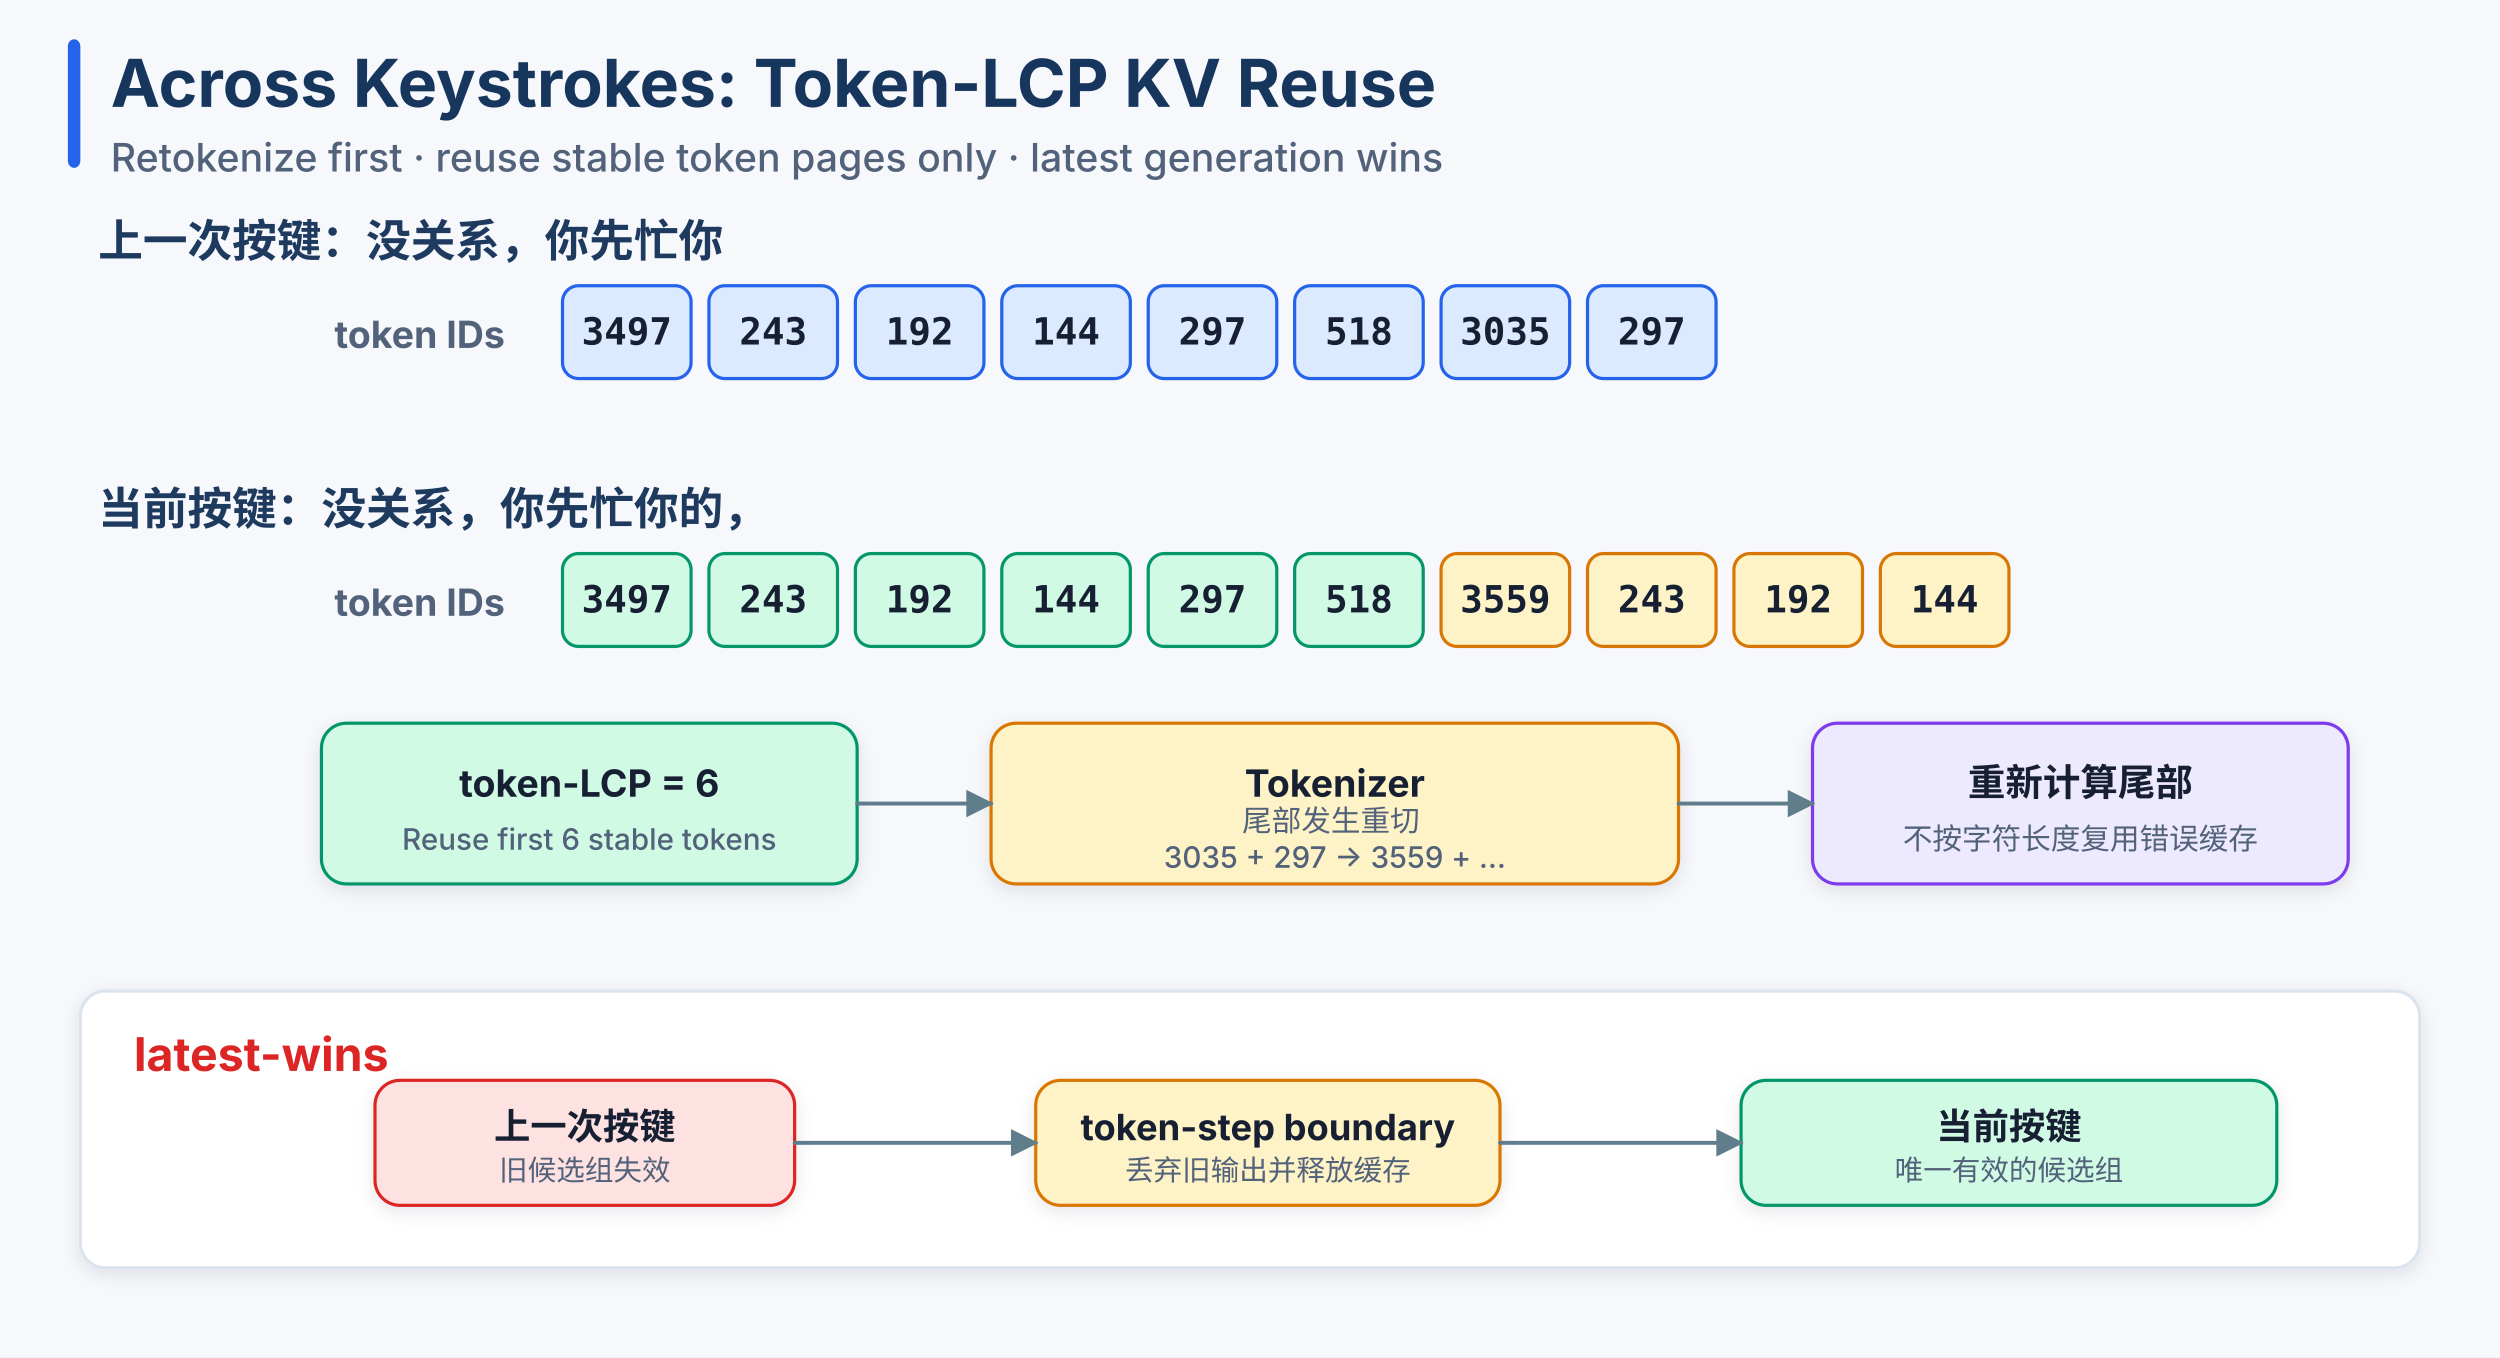
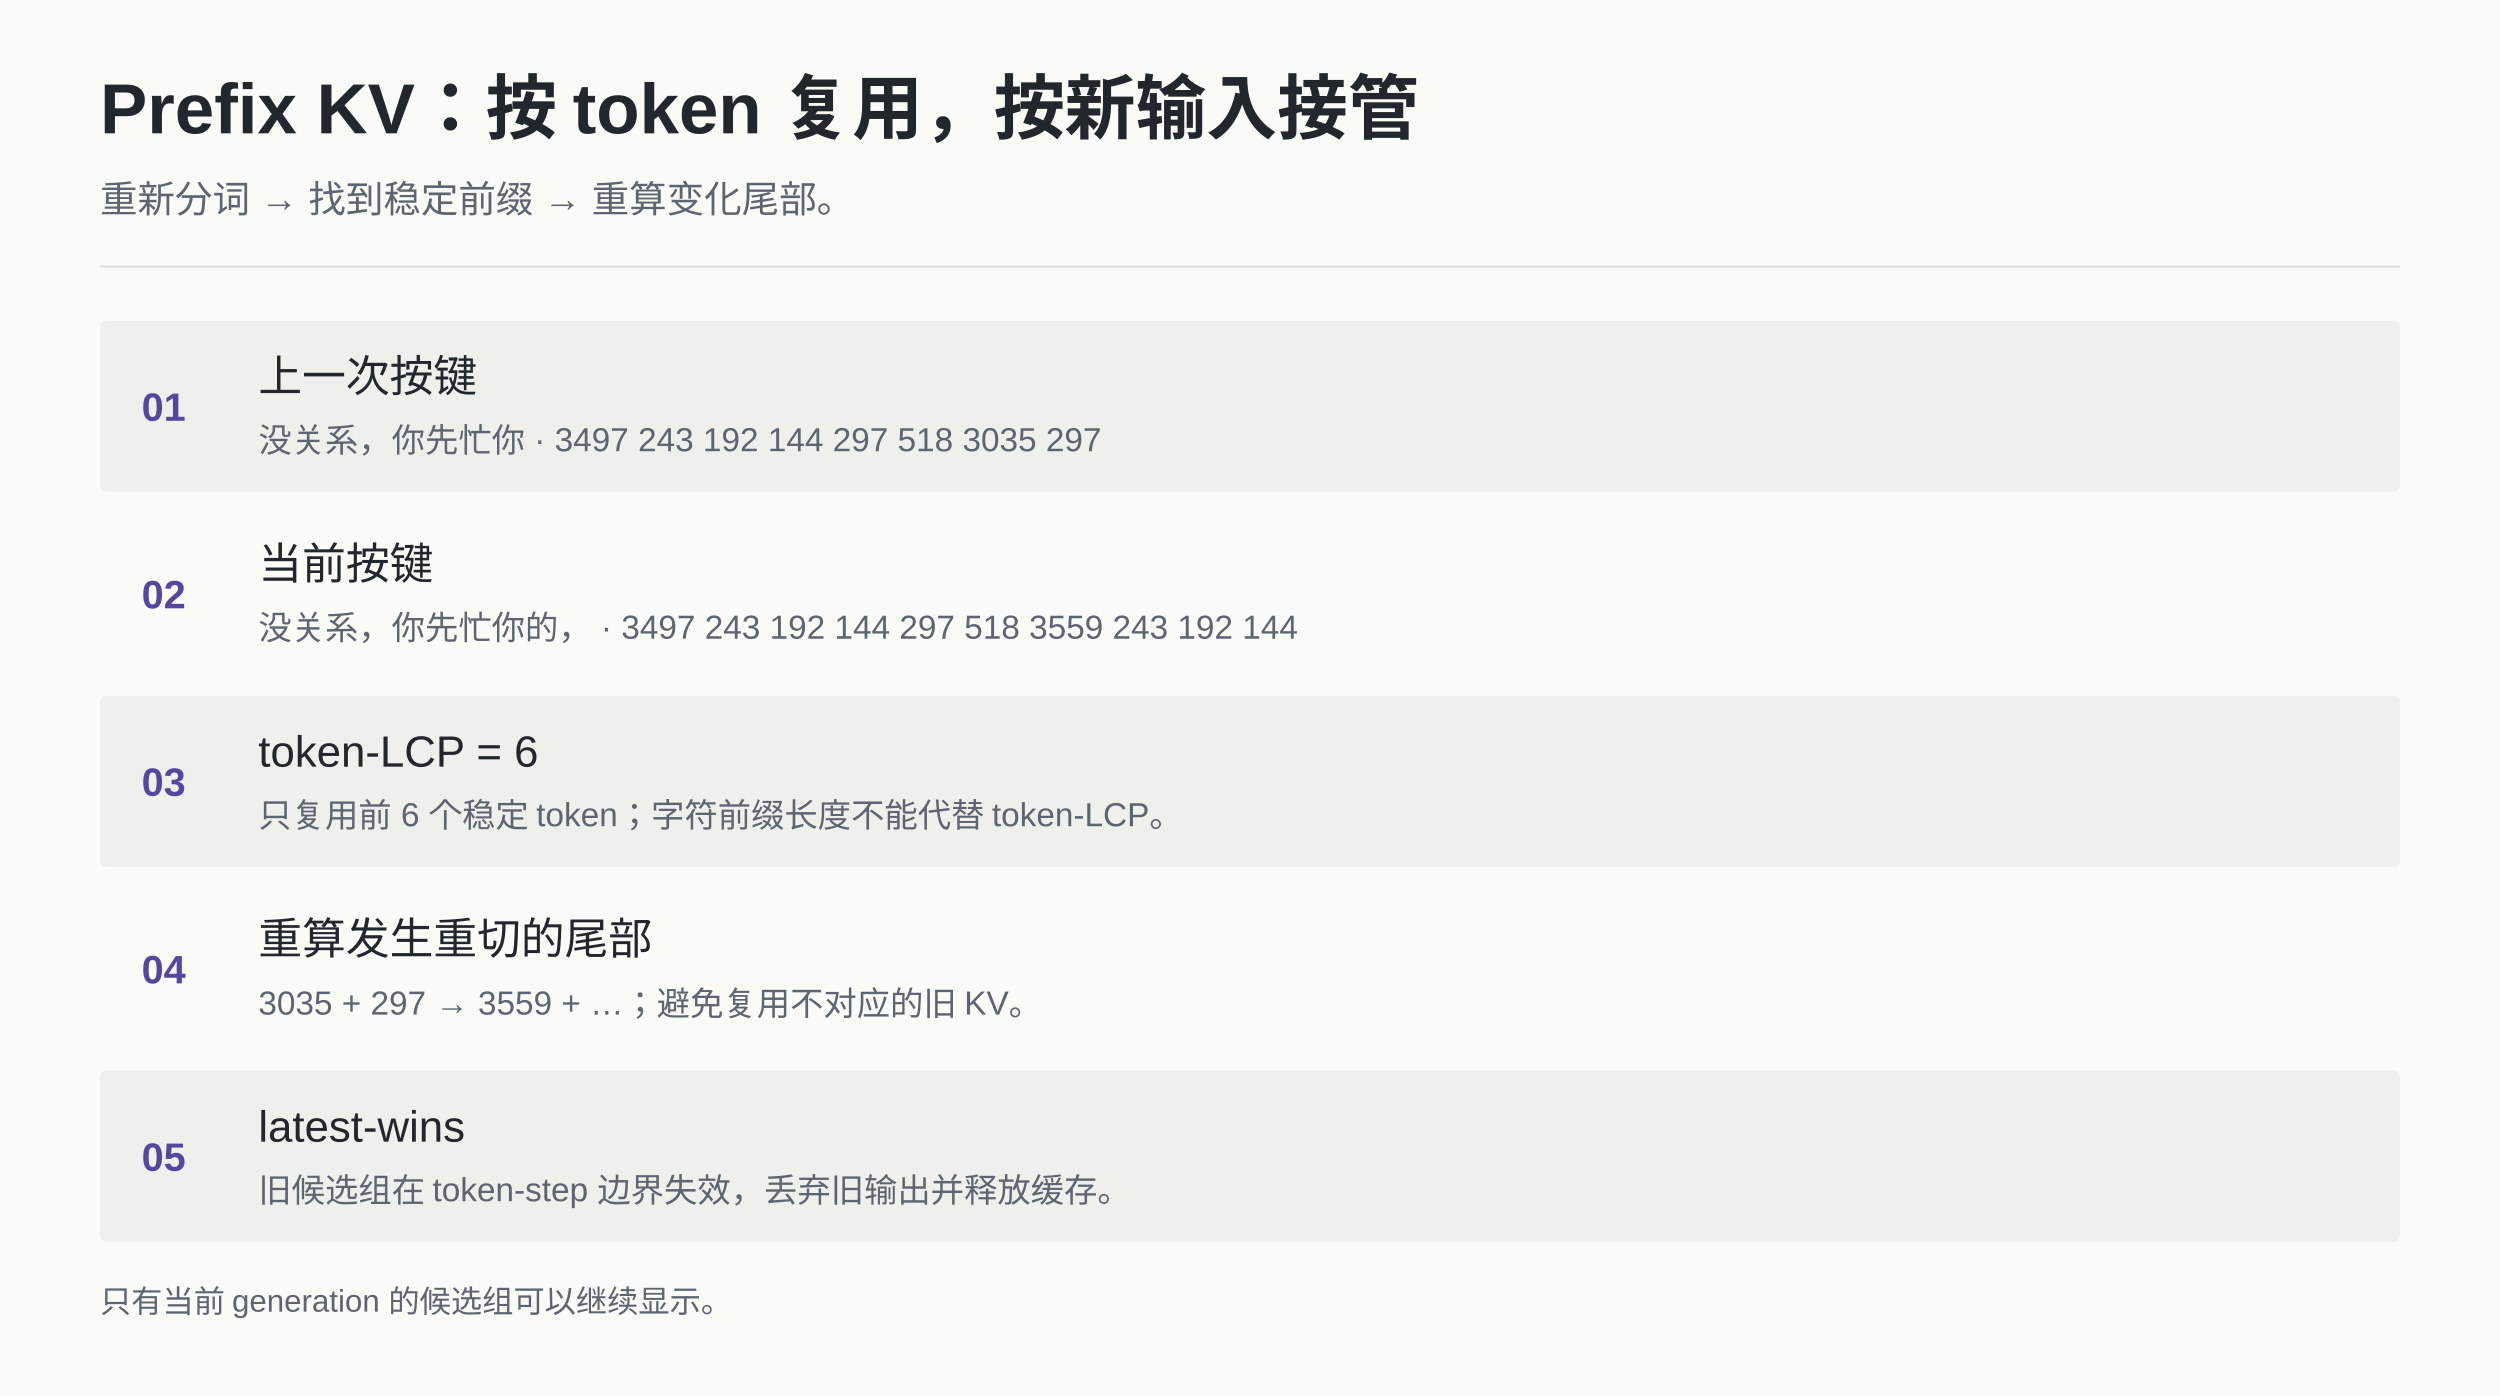
- <svg xmlns="http://www.w3.org/2000/svg" width="1400" height="760" viewBox="0 0 1400 760" role="img" aria-labelledby="title desc" text-rendering="geometricPrecision" shape-rendering="geometricPrecision">
-   <defs>
-     <marker id="arrow" viewBox="0 0 10 10" refX="9" refY="5" markerWidth="7" markerHeight="7" orient="auto-start-reverse">
-       <path d="M 0 0 L 10 5 L 0 10 z" fill="#607d8b" />
-     </marker>
-     <filter id="shadow" x="-20%" y="-20%" width="140%" height="140%">
-       <feDropShadow dx="0" dy="3" stdDeviation="5" flood-color="#0f172a" flood-opacity="0.10" />
-     </filter>
-   </defs>
-   <rect width="100%" height="100%" fill="#f6f8fc" />
-   <rect x="38" y="22" width="7" height="72" rx="4" fill="#2563eb" stroke="none" stroke-width="0" />
-   <text text-anchor="start" dominant-baseline="middle" font-family="Inter, -apple-system, BlinkMacSystemFont, 'Segoe UI', Arial, sans-serif" font-size="37" font-weight="750" fill="#17365d">
-     <tspan x="62" y="46.0" font-family="Inter, -apple-system, BlinkMacSystemFont, 'Segoe UI', Arial, sans-serif">Across Keystrokes: Token-LCP KV Reuse</tspan>
-   </text>
-   <text text-anchor="start" dominant-baseline="middle" font-family="Inter, -apple-system, BlinkMacSystemFont, 'Segoe UI', Arial, sans-serif" font-size="22" font-weight="500" fill="#52627a">
-     <tspan x="62" y="88.0" font-family="Inter, -apple-system, BlinkMacSystemFont, 'Segoe UI', Arial, sans-serif">Retokenize first · reuse stable token pages only · latest generation wins</tspan>
-   </text>
-   <text text-anchor="start" dominant-baseline="middle" font-family="Inter, -apple-system, BlinkMacSystemFont, 'Segoe UI', Arial, sans-serif" font-size="25" font-weight="700" fill="#1e3a5f">
-     <tspan x="55" y="135.0" font-family="'Noto Sans CJK SC', 'Source Han Sans SC', 'PingFang SC', 'Microsoft YaHei', 'Droid Sans Fallback', sans-serif">上一次按键：没关系，你先忙你</tspan>
-   </text>
-   <text text-anchor="start" dominant-baseline="middle" font-family="Inter, -apple-system, BlinkMacSystemFont, 'Segoe UI', Arial, sans-serif" font-size="25" font-weight="700" fill="#1e3a5f">
-     <tspan x="55" y="285.0" font-family="'Noto Sans CJK SC', 'Source Han Sans SC', 'PingFang SC', 'Microsoft YaHei', 'Droid Sans Fallback', sans-serif">当前按键：没关系，你先忙你的，</tspan>
-   </text>
-   <rect x="315" y="160" width="72" height="52" rx="9" fill="#dbeafe" stroke="#2563eb" stroke-width="1.8" />
-   <text text-anchor="middle" dominant-baseline="middle" font-family="'Cascadia Mono', 'SFMono-Regular', 'Roboto Mono', Consolas, monospace" font-size="21" font-weight="700" fill="#172033">
-     <tspan x="351.0" y="187.0" font-family="'Cascadia Mono', 'SFMono-Regular', 'Roboto Mono', Consolas, monospace">3497</tspan>
-   </text>
-   <rect x="397" y="160" width="72" height="52" rx="9" fill="#dbeafe" stroke="#2563eb" stroke-width="1.8" />
-   <text text-anchor="middle" dominant-baseline="middle" font-family="'Cascadia Mono', 'SFMono-Regular', 'Roboto Mono', Consolas, monospace" font-size="21" font-weight="700" fill="#172033">
-     <tspan x="433.0" y="187.0" font-family="'Cascadia Mono', 'SFMono-Regular', 'Roboto Mono', Consolas, monospace">243</tspan>
-   </text>
-   <rect x="479" y="160" width="72" height="52" rx="9" fill="#dbeafe" stroke="#2563eb" stroke-width="1.8" />
-   <text text-anchor="middle" dominant-baseline="middle" font-family="'Cascadia Mono', 'SFMono-Regular', 'Roboto Mono', Consolas, monospace" font-size="21" font-weight="700" fill="#172033">
-     <tspan x="515.0" y="187.0" font-family="'Cascadia Mono', 'SFMono-Regular', 'Roboto Mono', Consolas, monospace">192</tspan>
-   </text>
-   <rect x="561" y="160" width="72" height="52" rx="9" fill="#dbeafe" stroke="#2563eb" stroke-width="1.8" />
-   <text text-anchor="middle" dominant-baseline="middle" font-family="'Cascadia Mono', 'SFMono-Regular', 'Roboto Mono', Consolas, monospace" font-size="21" font-weight="700" fill="#172033">
-     <tspan x="597.0" y="187.0" font-family="'Cascadia Mono', 'SFMono-Regular', 'Roboto Mono', Consolas, monospace">144</tspan>
-   </text>
-   <rect x="643" y="160" width="72" height="52" rx="9" fill="#dbeafe" stroke="#2563eb" stroke-width="1.8" />
-   <text text-anchor="middle" dominant-baseline="middle" font-family="'Cascadia Mono', 'SFMono-Regular', 'Roboto Mono', Consolas, monospace" font-size="21" font-weight="700" fill="#172033">
-     <tspan x="679.0" y="187.0" font-family="'Cascadia Mono', 'SFMono-Regular', 'Roboto Mono', Consolas, monospace">297</tspan>
-   </text>
-   <rect x="725" y="160" width="72" height="52" rx="9" fill="#dbeafe" stroke="#2563eb" stroke-width="1.8" />
-   <text text-anchor="middle" dominant-baseline="middle" font-family="'Cascadia Mono', 'SFMono-Regular', 'Roboto Mono', Consolas, monospace" font-size="21" font-weight="700" fill="#172033">
-     <tspan x="761.0" y="187.0" font-family="'Cascadia Mono', 'SFMono-Regular', 'Roboto Mono', Consolas, monospace">518</tspan>
-   </text>
-   <rect x="807" y="160" width="72" height="52" rx="9" fill="#dbeafe" stroke="#2563eb" stroke-width="1.8" />
-   <text text-anchor="middle" dominant-baseline="middle" font-family="'Cascadia Mono', 'SFMono-Regular', 'Roboto Mono', Consolas, monospace" font-size="21" font-weight="700" fill="#172033">
-     <tspan x="843.0" y="187.0" font-family="'Cascadia Mono', 'SFMono-Regular', 'Roboto Mono', Consolas, monospace">3035</tspan>
-   </text>
-   <rect x="889" y="160" width="72" height="52" rx="9" fill="#dbeafe" stroke="#2563eb" stroke-width="1.8" />
-   <text text-anchor="middle" dominant-baseline="middle" font-family="'Cascadia Mono', 'SFMono-Regular', 'Roboto Mono', Consolas, monospace" font-size="21" font-weight="700" fill="#172033">
-     <tspan x="925.0" y="187.0" font-family="'Cascadia Mono', 'SFMono-Regular', 'Roboto Mono', Consolas, monospace">297</tspan>
-   </text>
-   <rect x="315" y="310" width="72" height="52" rx="9" fill="#d1fae5" stroke="#059669" stroke-width="1.8" />
-   <text text-anchor="middle" dominant-baseline="middle" font-family="'Cascadia Mono', 'SFMono-Regular', 'Roboto Mono', Consolas, monospace" font-size="21" font-weight="700" fill="#172033">
-     <tspan x="351.0" y="337.0" font-family="'Cascadia Mono', 'SFMono-Regular', 'Roboto Mono', Consolas, monospace">3497</tspan>
-   </text>
-   <rect x="397" y="310" width="72" height="52" rx="9" fill="#d1fae5" stroke="#059669" stroke-width="1.8" />
-   <text text-anchor="middle" dominant-baseline="middle" font-family="'Cascadia Mono', 'SFMono-Regular', 'Roboto Mono', Consolas, monospace" font-size="21" font-weight="700" fill="#172033">
-     <tspan x="433.0" y="337.0" font-family="'Cascadia Mono', 'SFMono-Regular', 'Roboto Mono', Consolas, monospace">243</tspan>
-   </text>
-   <rect x="479" y="310" width="72" height="52" rx="9" fill="#d1fae5" stroke="#059669" stroke-width="1.8" />
-   <text text-anchor="middle" dominant-baseline="middle" font-family="'Cascadia Mono', 'SFMono-Regular', 'Roboto Mono', Consolas, monospace" font-size="21" font-weight="700" fill="#172033">
-     <tspan x="515.0" y="337.0" font-family="'Cascadia Mono', 'SFMono-Regular', 'Roboto Mono', Consolas, monospace">192</tspan>
-   </text>
-   <rect x="561" y="310" width="72" height="52" rx="9" fill="#d1fae5" stroke="#059669" stroke-width="1.8" />
-   <text text-anchor="middle" dominant-baseline="middle" font-family="'Cascadia Mono', 'SFMono-Regular', 'Roboto Mono', Consolas, monospace" font-size="21" font-weight="700" fill="#172033">
-     <tspan x="597.0" y="337.0" font-family="'Cascadia Mono', 'SFMono-Regular', 'Roboto Mono', Consolas, monospace">144</tspan>
-   </text>
-   <rect x="643" y="310" width="72" height="52" rx="9" fill="#d1fae5" stroke="#059669" stroke-width="1.8" />
-   <text text-anchor="middle" dominant-baseline="middle" font-family="'Cascadia Mono', 'SFMono-Regular', 'Roboto Mono', Consolas, monospace" font-size="21" font-weight="700" fill="#172033">
-     <tspan x="679.0" y="337.0" font-family="'Cascadia Mono', 'SFMono-Regular', 'Roboto Mono', Consolas, monospace">297</tspan>
-   </text>
-   <rect x="725" y="310" width="72" height="52" rx="9" fill="#d1fae5" stroke="#059669" stroke-width="1.8" />
-   <text text-anchor="middle" dominant-baseline="middle" font-family="'Cascadia Mono', 'SFMono-Regular', 'Roboto Mono', Consolas, monospace" font-size="21" font-weight="700" fill="#172033">
-     <tspan x="761.0" y="337.0" font-family="'Cascadia Mono', 'SFMono-Regular', 'Roboto Mono', Consolas, monospace">518</tspan>
-   </text>
-   <rect x="807" y="310" width="72" height="52" rx="9" fill="#fef3c7" stroke="#d97706" stroke-width="1.8" />
-   <text text-anchor="middle" dominant-baseline="middle" font-family="'Cascadia Mono', 'SFMono-Regular', 'Roboto Mono', Consolas, monospace" font-size="21" font-weight="700" fill="#172033">
-     <tspan x="843.0" y="337.0" font-family="'Cascadia Mono', 'SFMono-Regular', 'Roboto Mono', Consolas, monospace">3559</tspan>
-   </text>
-   <rect x="889" y="310" width="72" height="52" rx="9" fill="#fef3c7" stroke="#d97706" stroke-width="1.8" />
-   <text text-anchor="middle" dominant-baseline="middle" font-family="'Cascadia Mono', 'SFMono-Regular', 'Roboto Mono', Consolas, monospace" font-size="21" font-weight="700" fill="#172033">
-     <tspan x="925.0" y="337.0" font-family="'Cascadia Mono', 'SFMono-Regular', 'Roboto Mono', Consolas, monospace">243</tspan>
-   </text>
-   <rect x="971" y="310" width="72" height="52" rx="9" fill="#fef3c7" stroke="#d97706" stroke-width="1.8" />
-   <text text-anchor="middle" dominant-baseline="middle" font-family="'Cascadia Mono', 'SFMono-Regular', 'Roboto Mono', Consolas, monospace" font-size="21" font-weight="700" fill="#172033">
-     <tspan x="1007.0" y="337.0" font-family="'Cascadia Mono', 'SFMono-Regular', 'Roboto Mono', Consolas, monospace">192</tspan>
-   </text>
-   <rect x="1053" y="310" width="72" height="52" rx="9" fill="#fef3c7" stroke="#d97706" stroke-width="1.8" />
-   <text text-anchor="middle" dominant-baseline="middle" font-family="'Cascadia Mono', 'SFMono-Regular', 'Roboto Mono', Consolas, monospace" font-size="21" font-weight="700" fill="#172033">
-     <tspan x="1089.0" y="337.0" font-family="'Cascadia Mono', 'SFMono-Regular', 'Roboto Mono', Consolas, monospace">144</tspan>
-   </text>
-   <text text-anchor="middle" dominant-baseline="middle" font-family="Inter, -apple-system, BlinkMacSystemFont, 'Segoe UI', Arial, sans-serif" font-size="21" font-weight="650" fill="#52627a">
-     <tspan x="235" y="187.0" font-family="Inter, -apple-system, BlinkMacSystemFont, 'Segoe UI', Arial, sans-serif">token IDs</tspan>
-   </text>
-   <text text-anchor="middle" dominant-baseline="middle" font-family="Inter, -apple-system, BlinkMacSystemFont, 'Segoe UI', Arial, sans-serif" font-size="21" font-weight="650" fill="#52627a">
-     <tspan x="235" y="337.0" font-family="Inter, -apple-system, BlinkMacSystemFont, 'Segoe UI', Arial, sans-serif">token IDs</tspan>
-   </text>
-   <rect x="180" y="405" width="300" height="90" rx="14" fill="#d1fae5" stroke="#059669" stroke-width="1.8" filter="url(#shadow)" />
-   <text text-anchor="middle" dominant-baseline="middle" font-family="Inter, -apple-system, BlinkMacSystemFont, 'Segoe UI', Arial, sans-serif" font-size="21.0" font-weight="700" fill="#172033">
-     <tspan x="330.0" y="438.3" font-family="Inter, -apple-system, BlinkMacSystemFont, 'Segoe UI', Arial, sans-serif">token-LCP = 6</tspan>
-   </text>
-   <text text-anchor="middle" dominant-baseline="middle" font-family="Inter, -apple-system, BlinkMacSystemFont, 'Segoe UI', Arial, sans-serif" font-size="16.571" font-weight="500" fill="#52627a">
-     <tspan x="330.0" y="469.8" font-family="Inter, -apple-system, BlinkMacSystemFont, 'Segoe UI', Arial, sans-serif">Reuse first 6 stable tokens</tspan>
-   </text>
-   <rect x="555" y="405" width="385" height="90" rx="14" fill="#fef3c7" stroke="#d97706" stroke-width="1.8" filter="url(#shadow)" />
-   <text text-anchor="middle" dominant-baseline="middle" font-family="Inter, -apple-system, BlinkMacSystemFont, 'Segoe UI', Arial, sans-serif" font-size="21.0" font-weight="700" fill="#172033">
-     <tspan x="747.5" y="438.3" font-family="Inter, -apple-system, BlinkMacSystemFont, 'Segoe UI', Arial, sans-serif">Tokenizer</tspan>
-   </text>
-   <text text-anchor="middle" dominant-baseline="middle" font-family="Inter, -apple-system, BlinkMacSystemFont, 'Segoe UI', Arial, sans-serif" font-size="16.571" font-weight="500" fill="#52627a">
-     <tspan x="747.5" y="459.691" font-family="'Noto Sans CJK SC', 'Source Han Sans SC', 'PingFang SC', 'Microsoft YaHei', 'Droid Sans Fallback', sans-serif">尾部发生重切</tspan>
-     <tspan x="747.5" y="479.909" font-family="Inter, -apple-system, BlinkMacSystemFont, 'Segoe UI', Arial, sans-serif">3035 + 297  →  3559 + …</tspan>
-   </text>
-   <rect x="1015" y="405" width="300" height="90" rx="14" fill="#ede9fe" stroke="#7c3aed" stroke-width="1.8" filter="url(#shadow)" />
-   <text text-anchor="middle" dominant-baseline="middle" font-family="Inter, -apple-system, BlinkMacSystemFont, 'Segoe UI', Arial, sans-serif" font-size="21.0" font-weight="700" fill="#172033">
-     <tspan x="1165.0" y="438.3" font-family="'Noto Sans CJK SC', 'Source Han Sans SC', 'PingFang SC', 'Microsoft YaHei', 'Droid Sans Fallback', sans-serif">重新计算尾部</tspan>
-   </text>
-   <text text-anchor="middle" dominant-baseline="middle" font-family="Inter, -apple-system, BlinkMacSystemFont, 'Segoe UI', Arial, sans-serif" font-size="16.571" font-weight="500" fill="#52627a">
-     <tspan x="1165.0" y="469.8" font-family="'Noto Sans CJK SC', 'Source Han Sans SC', 'PingFang SC', 'Microsoft YaHei', 'Droid Sans Fallback', sans-serif">不按字符长度复用错误缓存</tspan>
-   </text>
-   <line x1="480" y1="450" x2="555" y2="450" stroke="#607d8b" stroke-width="2.2" stroke-linecap="round" marker-end="url(#arrow)" />
-   <line x1="940" y1="450" x2="1015" y2="450" stroke="#607d8b" stroke-width="2.2" stroke-linecap="round" marker-end="url(#arrow)" />
-   <rect x="45" y="555" width="1310" height="155" rx="14" fill="#ffffff" stroke="#dbe4ee" stroke-width="1.8" filter="url(#shadow)" />
-   <text text-anchor="start" dominant-baseline="middle" font-family="Inter, -apple-system, BlinkMacSystemFont, 'Segoe UI', Arial, sans-serif" font-size="26" font-weight="700" fill="#dc2626">
-     <tspan x="75" y="590.0" font-family="Inter, -apple-system, BlinkMacSystemFont, 'Segoe UI', Arial, sans-serif">latest-wins</tspan>
-   </text>
-   <rect x="210" y="605" width="235" height="70" rx="14" fill="#fee2e2" stroke="#dc2626" stroke-width="1.8" filter="url(#shadow)" />
-   <text text-anchor="middle" dominant-baseline="middle" font-family="Inter, -apple-system, BlinkMacSystemFont, 'Segoe UI', Arial, sans-serif" font-size="20.333" font-weight="700" fill="#172033">
-     <tspan x="327.5" y="630.9" font-family="'Noto Sans CJK SC', 'Source Han Sans SC', 'PingFang SC', 'Microsoft YaHei', 'Droid Sans Fallback', sans-serif">上一次按键</tspan>
-   </text>
-   <text text-anchor="middle" dominant-baseline="middle" font-family="Inter, -apple-system, BlinkMacSystemFont, 'Segoe UI', Arial, sans-serif" font-size="16.0" font-weight="500" fill="#52627a">
-     <tspan x="327.5" y="655.4" font-family="'Noto Sans CJK SC', 'Source Han Sans SC', 'PingFang SC', 'Microsoft YaHei', 'Droid Sans Fallback', sans-serif">旧候选组失效</tspan>
-   </text>
-   <rect x="580" y="605" width="260" height="70" rx="14" fill="#fef3c7" stroke="#d97706" stroke-width="1.8" filter="url(#shadow)" />
-   <text text-anchor="middle" dominant-baseline="middle" font-family="Inter, -apple-system, BlinkMacSystemFont, 'Segoe UI', Arial, sans-serif" font-size="20.333" font-weight="700" fill="#172033">
-     <tspan x="710.0" y="630.9" font-family="Inter, -apple-system, BlinkMacSystemFont, 'Segoe UI', Arial, sans-serif">token-step boundary</tspan>
-   </text>
-   <text text-anchor="middle" dominant-baseline="middle" font-family="Inter, -apple-system, BlinkMacSystemFont, 'Segoe UI', Arial, sans-serif" font-size="16.0" font-weight="500" fill="#52627a">
-     <tspan x="710.0" y="655.4" font-family="'Noto Sans CJK SC', 'Source Han Sans SC', 'PingFang SC', 'Microsoft YaHei', 'Droid Sans Fallback', sans-serif">丢弃旧输出并释放缓存</tspan>
-   </text>
-   <rect x="975" y="605" width="300" height="70" rx="14" fill="#d1fae5" stroke="#059669" stroke-width="1.8" filter="url(#shadow)" />
-   <text text-anchor="middle" dominant-baseline="middle" font-family="Inter, -apple-system, BlinkMacSystemFont, 'Segoe UI', Arial, sans-serif" font-size="20.333" font-weight="700" fill="#172033">
-     <tspan x="1125.0" y="630.9" font-family="'Noto Sans CJK SC', 'Source Han Sans SC', 'PingFang SC', 'Microsoft YaHei', 'Droid Sans Fallback', sans-serif">当前按键</tspan>
-   </text>
-   <text text-anchor="middle" dominant-baseline="middle" font-family="Inter, -apple-system, BlinkMacSystemFont, 'Segoe UI', Arial, sans-serif" font-size="16.0" font-weight="500" fill="#52627a">
-     <tspan x="1125.0" y="655.4" font-family="'Noto Sans CJK SC', 'Source Han Sans SC', 'PingFang SC', 'Microsoft YaHei', 'Droid Sans Fallback', sans-serif">唯一有效的候选组</tspan>
-   </text>
-   <line x1="445" y1="640" x2="580" y2="640" stroke="#607d8b" stroke-width="2.2" stroke-linecap="round" marker-end="url(#arrow)" />
-   <line x1="840" y1="640" x2="975" y2="640" stroke="#607d8b" stroke-width="2.2" stroke-linecap="round" marker-end="url(#arrow)" />
+ <svg xmlns="http://www.w3.org/2000/svg" width="1200" height="670" viewBox="0 0 1200 670" role="img" aria-labelledby="title desc">
+   <style>text{font-family:Arial,'PingFang SC','Microsoft YaHei',sans-serif}.title{font-size:34px;font-weight:600;fill:#22272d}.sub{font-size:18px;fill:#5d6570}.body{font-size:21px;fill:#22272d}.label{font-size:16px;fill:#5d6570}.accent{font-size:19px;fill:#5447a0;font-weight:600}.small{font-size:15px;fill:#5d6570}</style>
+   <rect width="1200" height="670" fill="#fafaf7" />
+   <text x="48" y="64" class="title">Prefix KV：按 token 复用，按新输入接管</text>
+   <text x="48" y="102" class="sub">重新分词 → 找到稳定前缀 → 重算变化尾部。</text>
+   <path d="M48 128 H1152" stroke="#dddeda" />
+   <rect x="48" y="154" width="1104" height="82" rx="3" fill="#efefec" />
+   <text x="68" y="202" class="accent">01</text>
+   <text x="124" y="188" class="body">上一次按键</text>
+   <text x="124" y="217" class="label">没关系，你先忙你 · 3497 243 192 144 297 518 3035 297</text>
+   <rect x="48" y="244" width="1104" height="82" rx="3" fill="#fafaf7" />
+   <text x="68" y="292" class="accent">02</text>
+   <text x="124" y="278" class="body">当前按键</text>
+   <text x="124" y="307" class="label">没关系，你先忙你的， · 3497 243 192 144 297 518 3559 243 192 144</text>
+   <rect x="48" y="334" width="1104" height="82" rx="3" fill="#efefec" />
+   <text x="68" y="382" class="accent">03</text>
+   <text x="124" y="368" class="body">token-LCP = 6</text>
+   <text x="124" y="397" class="label">只复用前 6 个稳定 token；字符前缀长度不能代替 token-LCP。</text>
+   <rect x="48" y="424" width="1104" height="82" rx="3" fill="#fafaf7" />
+   <text x="68" y="472" class="accent">04</text>
+   <text x="124" y="458" class="body">重算发生重切的尾部</text>
+   <text x="124" y="487" class="label">3035 + 297 → 3559 + …；避免复用不对应的旧 KV。</text>
+   <rect x="48" y="514" width="1104" height="82" rx="3" fill="#efefec" />
+   <text x="68" y="562" class="accent">05</text>
+   <text x="124" y="548" class="body">latest-wins</text>
+   <text x="124" y="577" class="label">旧候选组在 token-step 边界失效，丢弃旧输出并释放缓存。</text>
+   <text x="48" y="630" class="small">只有当前 generation 的候选组可以继续显示。</text>
</svg>
